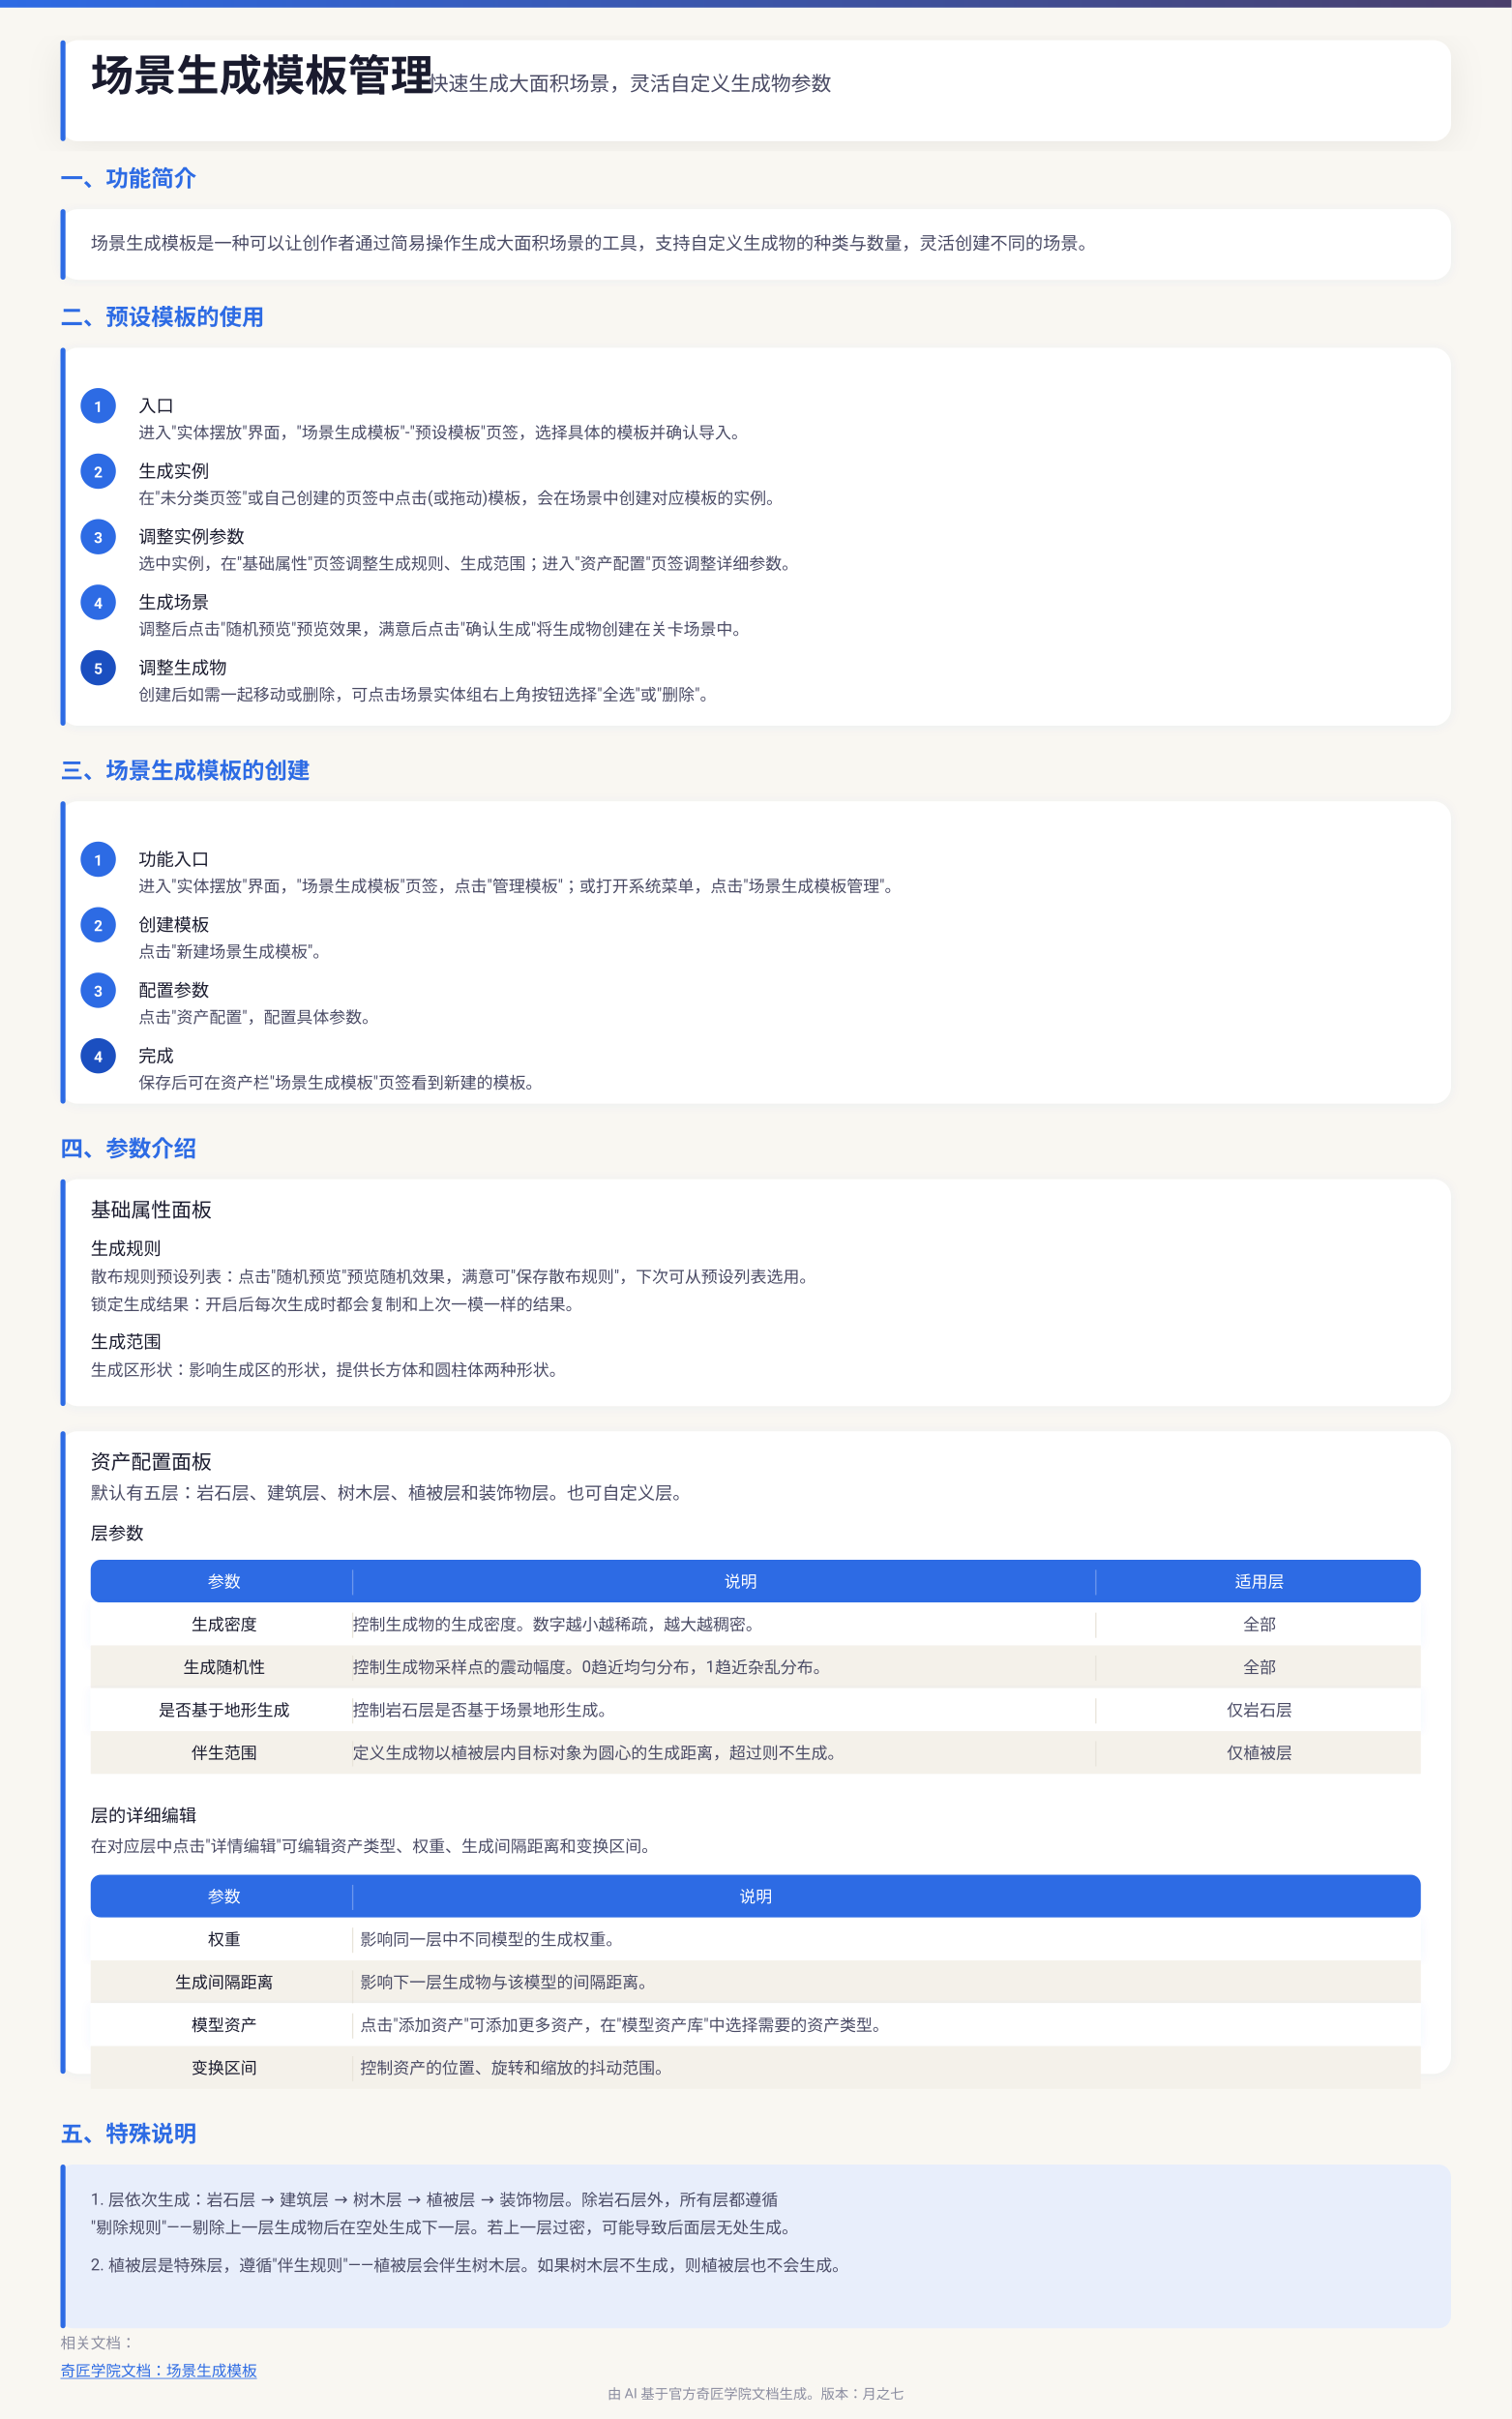
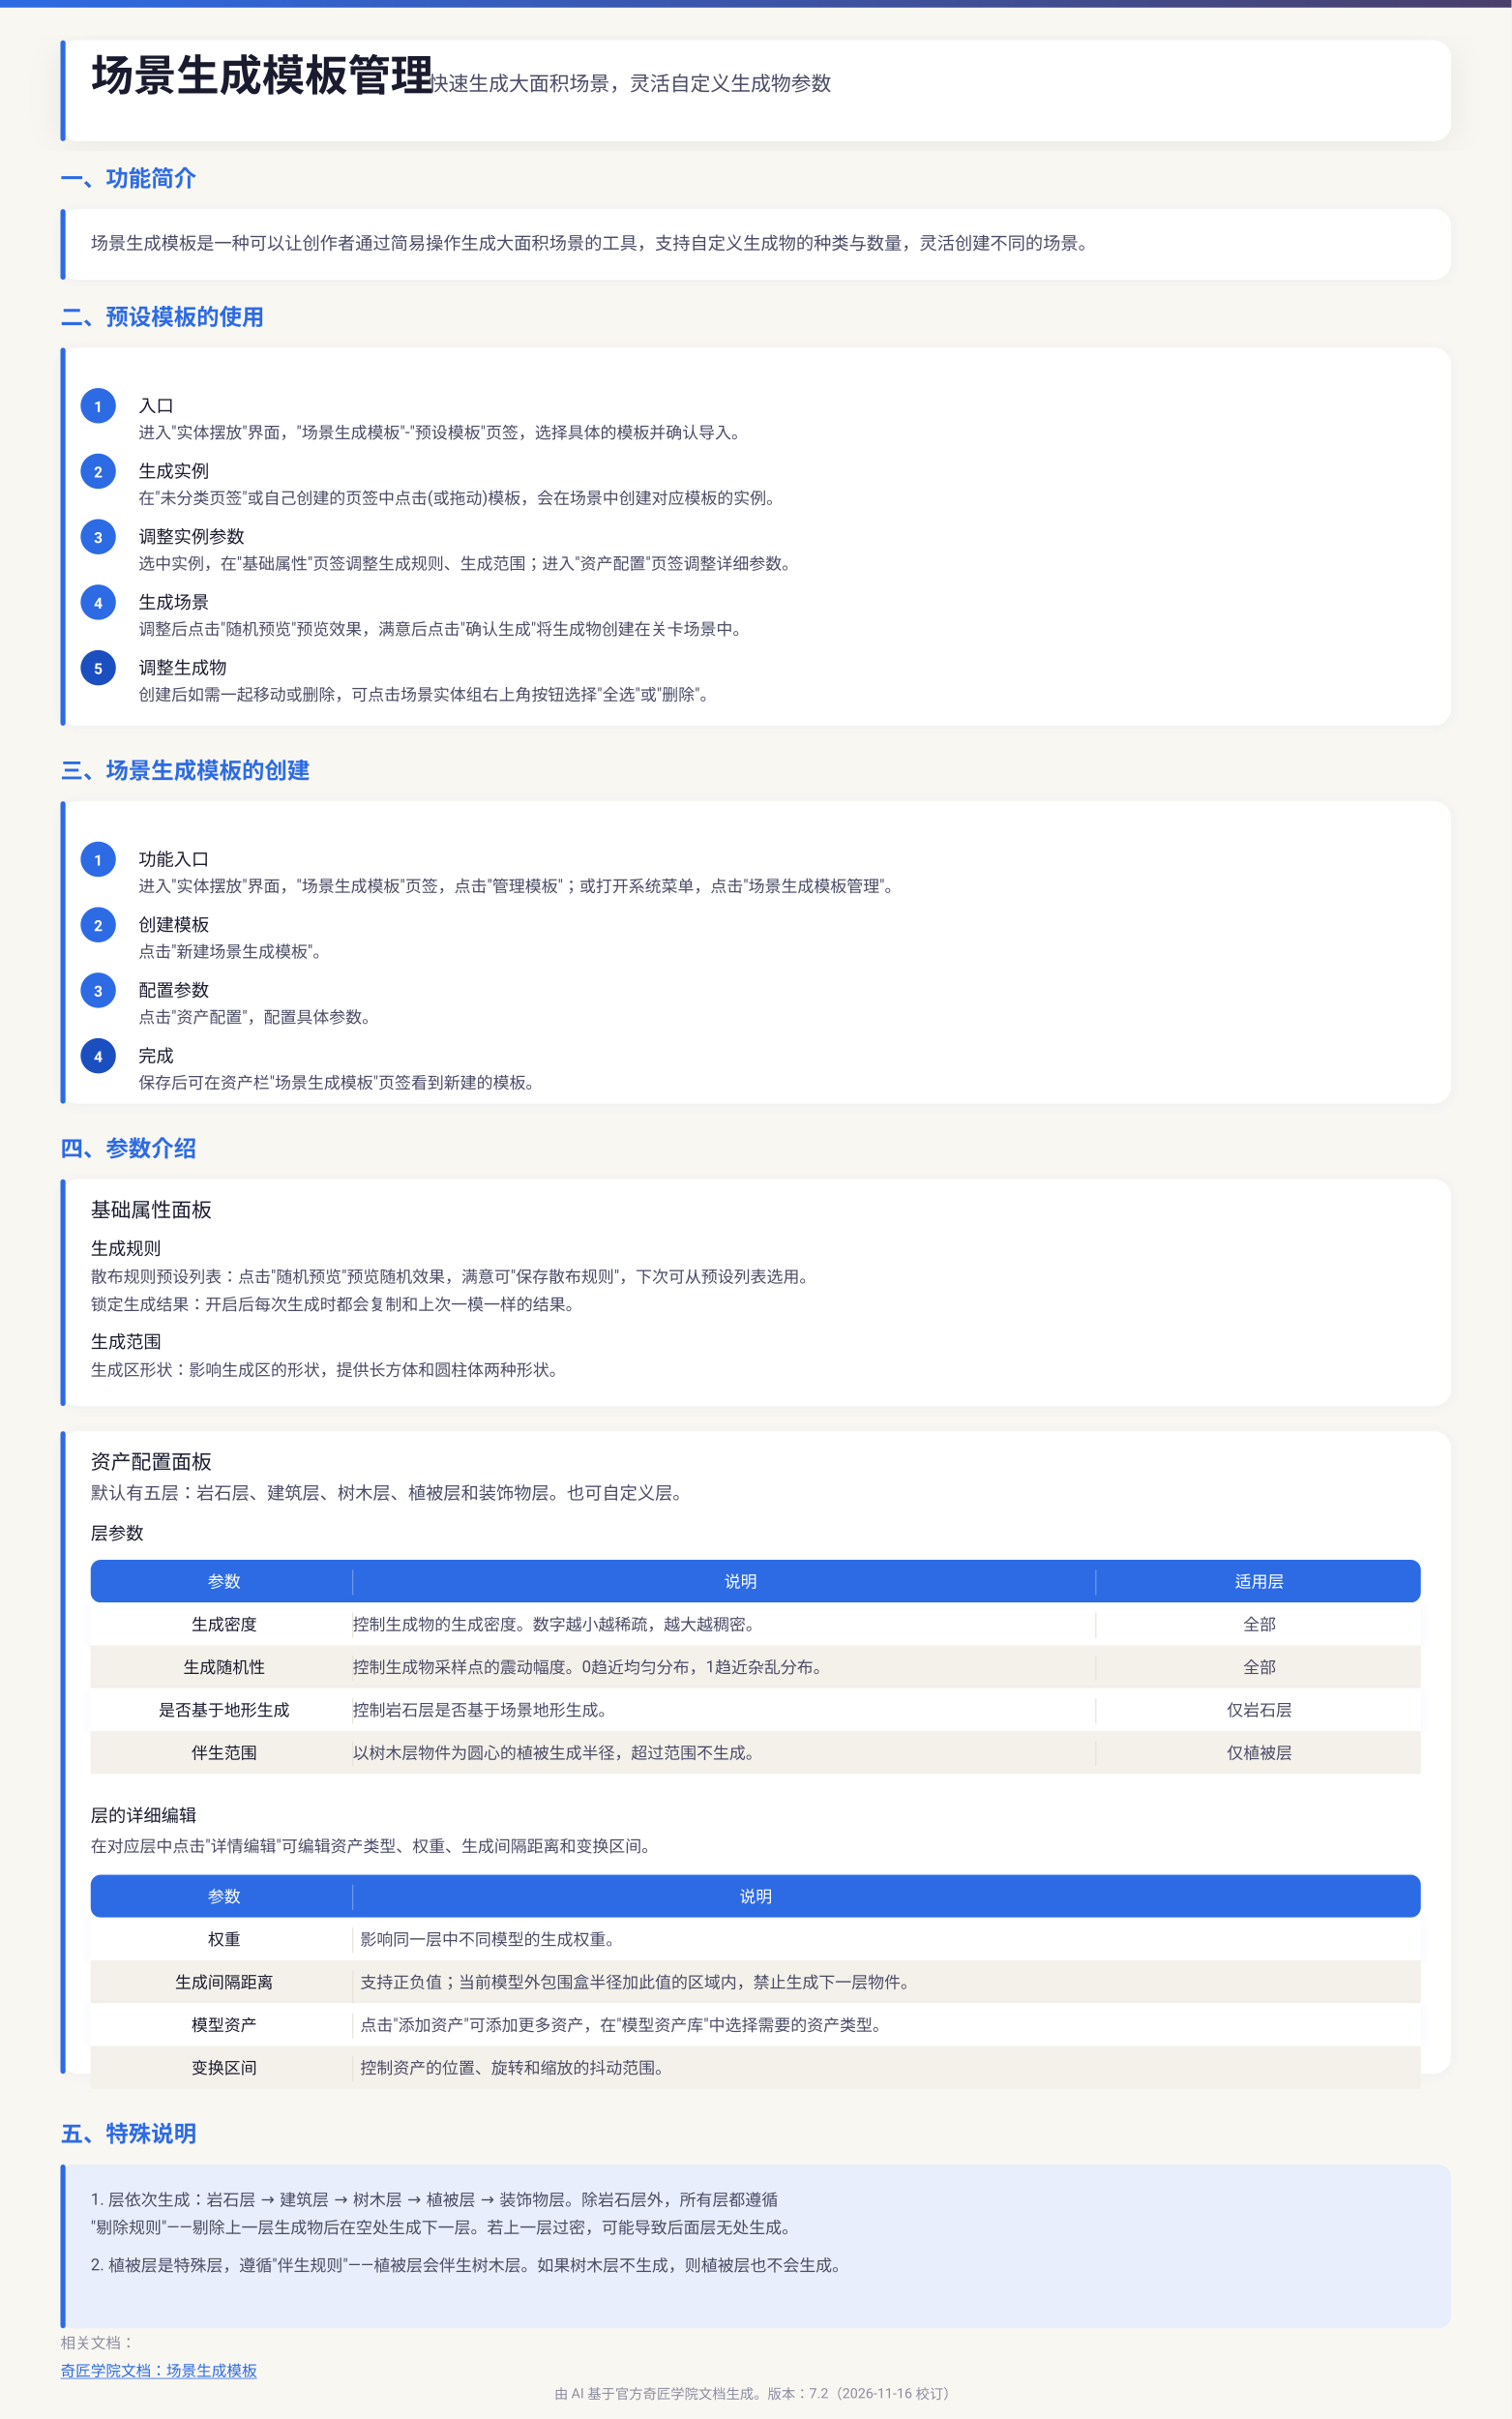
<svg xmlns="http://www.w3.org/2000/svg" xmlns:xlink="http://www.w3.org/1999/xlink" viewBox="0 0 1200 1920">
  <defs>
    <linearGradient id="topGrad" x1="0" y1="0" x2="1200" y2="0" gradientUnits="userSpaceOnUse">
      <stop offset="0%" stop-color="#2D6BE4" />
      <stop offset="100%" stop-color="#4A3F6B" />
    </linearGradient>
    <filter id="card">
      <feDropShadow dx="0" dy="1" stdDeviation="4" flood-color="#2D6BE4" flood-opacity="0.06" />
    </filter>
    <filter id="elevated">
      <feDropShadow dx="0" dy="4" stdDeviation="14" flood-color="#000" flood-opacity="0.07" />
    </filter>
  </defs>
  <style>
  text { font-family: 'HYWenHei 85W','Noto Sans SC','PingFang SC','Roboto',sans-serif; }
</style>
  <rect width="1200" height="1920" fill="#F9F7F2" />
  <rect width="1200" height="6" fill="url(#topGrad)" />
  <rect x="48" y="32" width="1104" height="80" rx="14" fill="#fff" filter="url(#elevated)" />
  <rect x="48" y="32" width="4" height="80" rx="2" fill="#2D6BE4" />
  <text x="72" y="72" fill="#1A1B2E" font-size="34" font-weight="bold">场景生成模板管理</text>
  <text x="340" y="72" fill="#4A4B65" font-size="16">快速生成大面积场景，灵活自定义生成物参数</text>
  <text x="48" y="148" fill="#2D6BE4" font-size="18" font-weight="700">一、功能简介</text>
  <rect x="48" y="166" width="1104" height="56" rx="14" fill="#fff" filter="url(#card)" />
  <rect x="48" y="166" width="4" height="56" rx="2" fill="#2D6BE4" />
  <text x="72" y="198" fill="#4A4B65" font-size="14">场景生成模板是一种可以让创作者通过简易操作生成大面积场景的工具，支持自定义生成物的种类与数量，灵活创建不同的场景。</text>
  <text x="48" y="258" fill="#2D6BE4" font-size="18" font-weight="700">二、预设模板的使用</text>
  <rect x="48" y="276" width="1104" height="300" rx="14" fill="#fff" filter="url(#card)" />
  <rect x="48" y="276" width="4" height="300" rx="2" fill="#2D6BE4" />
  <circle cx="78" cy="322" r="14" fill="#2D6BE4" />
  <text x="78" y="327" fill="#fff" font-size="12" text-anchor="middle" font-weight="700">1</text>
  <text x="110" y="327" fill="#1A1B2E" font-size="14" font-weight="500">入口</text>
  <text x="110" y="348" fill="#4A4B65" font-size="13">进入"实体摆放"界面，"场景生成模板"-"预设模板"页签，选择具体的模板并确认导入。</text>
  <circle cx="78" cy="374" r="14" fill="#2D6BE4" />
  <text x="78" y="379" fill="#fff" font-size="12" text-anchor="middle" font-weight="700">2</text>
  <text x="110" y="379" fill="#1A1B2E" font-size="14" font-weight="500">生成实例</text>
  <text x="110" y="400" fill="#4A4B65" font-size="13">在"未分类页签"或自己创建的页签中点击(或拖动)模板，会在场景中创建对应模板的实例。</text>
  <circle cx="78" cy="426" r="14" fill="#2D6BE4" />
  <text x="78" y="431" fill="#fff" font-size="12" text-anchor="middle" font-weight="700">3</text>
  <text x="110" y="431" fill="#1A1B2E" font-size="14" font-weight="500">调整实例参数</text>
  <text x="110" y="452" fill="#4A4B65" font-size="13">选中实例，在"基础属性"页签调整生成规则、生成范围；进入"资产配置"页签调整详细参数。</text>
  <circle cx="78" cy="478" r="14" fill="#2D6BE4" />
  <text x="78" y="483" fill="#fff" font-size="12" text-anchor="middle" font-weight="700">4</text>
  <text x="110" y="483" fill="#1A1B2E" font-size="14" font-weight="500">生成场景</text>
  <text x="110" y="504" fill="#4A4B65" font-size="13">调整后点击"随机预览"预览效果，满意后点击"确认生成"将生成物创建在关卡场景中。</text>
  <circle cx="78" cy="530" r="14" fill="#1B4FC0" />
  <text x="78" y="535" fill="#fff" font-size="12" text-anchor="middle" font-weight="700">5</text>
  <text x="110" y="535" fill="#1A1B2E" font-size="14" font-weight="500">调整生成物</text>
  <text x="110" y="556" fill="#4A4B65" font-size="13">创建后如需一起移动或删除，可点击场景实体组右上角按钮选择"全选"或"删除"。</text>
  <text x="48" y="618" fill="#2D6BE4" font-size="18" font-weight="700">三、场景生成模板的创建</text>
  <rect x="48" y="636" width="1104" height="240" rx="14" fill="#fff" filter="url(#card)" />
  <rect x="48" y="636" width="4" height="240" rx="2" fill="#2D6BE4" />
  <circle cx="78" cy="682" r="14" fill="#2D6BE4" />
  <text x="78" y="687" fill="#fff" font-size="12" text-anchor="middle" font-weight="700">1</text>
  <text x="110" y="687" fill="#1A1B2E" font-size="14" font-weight="500">功能入口</text>
  <text x="110" y="708" fill="#4A4B65" font-size="13">进入"实体摆放"界面，"场景生成模板"页签，点击"管理模板"；或打开系统菜单，点击"场景生成模板管理"。</text>
  <circle cx="78" cy="734" r="14" fill="#2D6BE4" />
  <text x="78" y="739" fill="#fff" font-size="12" text-anchor="middle" font-weight="700">2</text>
  <text x="110" y="739" fill="#1A1B2E" font-size="14" font-weight="500">创建模板</text>
  <text x="110" y="760" fill="#4A4B65" font-size="13">点击"新建场景生成模板"。</text>
  <circle cx="78" cy="786" r="14" fill="#2D6BE4" />
  <text x="78" y="791" fill="#fff" font-size="12" text-anchor="middle" font-weight="700">3</text>
  <text x="110" y="791" fill="#1A1B2E" font-size="14" font-weight="500">配置参数</text>
  <text x="110" y="812" fill="#4A4B65" font-size="13">点击"资产配置"，配置具体参数。</text>
  <circle cx="78" cy="838" r="14" fill="#1B4FC0" />
  <text x="78" y="843" fill="#fff" font-size="12" text-anchor="middle" font-weight="700">4</text>
  <text x="110" y="843" fill="#1A1B2E" font-size="14" font-weight="500">完成</text>
  <text x="110" y="864" fill="#4A4B65" font-size="13">保存后可在资产栏"场景生成模板"页签看到新建的模板。</text>
  <text x="48" y="918" fill="#2D6BE4" font-size="18" font-weight="700">四、参数介绍</text>
  <rect x="48" y="936" width="1104" height="180" rx="14" fill="#fff" filter="url(#card)" />
  <rect x="48" y="936" width="4" height="180" rx="2" fill="#2D6BE4" />
  <text x="72" y="966" fill="#1A1B2E" font-size="16" font-weight="500">基础属性面板</text>
  <text x="72" y="996" fill="#1A1B2E" font-size="14" font-weight="500">生成规则</text>
  <text x="72" y="1018" fill="#4A4B65" font-size="13">散布规则预设列表：点击"随机预览"预览随机效果，满意可"保存散布规则"，下次可从预设列表选用。</text>
  <text x="72" y="1040" fill="#4A4B65" font-size="13">锁定生成结果：开启后每次生成时都会复制和上次一模一样的结果。</text>
  <text x="72" y="1070" fill="#1A1B2E" font-size="14" font-weight="500">生成范围</text>
  <text x="72" y="1092" fill="#4A4B65" font-size="13">生成区形状：影响生成区的形状，提供长方体和圆柱体两种形状。</text>
  <rect x="48" y="1136" width="1104" height="510" rx="14" fill="#fff" filter="url(#card)" />
  <rect x="48" y="1136" width="4" height="510" rx="2" fill="#2D6BE4" />
  <text x="72" y="1166" fill="#1A1B2E" font-size="16" font-weight="500">资产配置面板</text>
  <text x="72" y="1190" fill="#4A4B65" font-size="14">默认有五层：岩石层、建筑层、树木层、植被层和装饰物层。也可自定义层。</text>
  <text x="72" y="1222" fill="#1A1B2E" font-size="14" font-weight="500">层参数</text>
  <rect x="72" y="1238" width="1056" height="34" rx="8" fill="#2D6BE4" />
  <text x="178" y="1260" fill="#fff" font-size="13" text-anchor="middle" font-weight="500">参数</text>
  <text x="588" y="1260" fill="#fff" font-size="13" text-anchor="middle" font-weight="500">说明</text>
  <text x="1000" y="1260" fill="#fff" font-size="13" text-anchor="middle" font-weight="500">适用层</text>
  <line x1="280" y1="1246" x2="280" y2="1266" stroke="#fff" stroke-opacity="0.3" />
  <line x1="870" y1="1246" x2="870" y2="1266" stroke="#fff" stroke-opacity="0.3" />
  <rect x="72" y="1272" width="1056" height="34" rx="0" fill="#fff" filter="url(#card)" />
  <text x="178" y="1294" fill="#1A1B2E" font-size="13" font-weight="500" text-anchor="middle">生成密度</text>
  <text x="280" y="1294" fill="#4A4B65" font-size="13">控制生成物的生成密度。数字越小越稀疏，越大越稠密。</text>
  <text x="1000" y="1294" fill="#4A4B65" font-size="13" text-anchor="middle">全部</text>
  <line x1="280" y1="1280" x2="280" y2="1300" stroke="#E8E4DA" />
  <line x1="870" y1="1280" x2="870" y2="1300" stroke="#E8E4DA" />
  <rect x="72" y="1306" width="1056" height="34" rx="0" fill="#F4F1EA" />
  <text x="178" y="1328" fill="#1A1B2E" font-size="13" font-weight="500" text-anchor="middle">生成随机性</text>
  <text x="280" y="1328" fill="#4A4B65" font-size="13">控制生成物采样点的震动幅度。0趋近均匀分布，1趋近杂乱分布。</text>
  <text x="1000" y="1328" fill="#4A4B65" font-size="13" text-anchor="middle">全部</text>
  <line x1="280" y1="1314" x2="280" y2="1334" stroke="#E8E4DA" />
  <line x1="870" y1="1314" x2="870" y2="1334" stroke="#E8E4DA" />
  <rect x="72" y="1340" width="1056" height="34" rx="0" fill="#fff" filter="url(#card)" />
  <text x="178" y="1362" fill="#1A1B2E" font-size="13" font-weight="500" text-anchor="middle">是否基于地形生成</text>
  <text x="280" y="1362" fill="#4A4B65" font-size="13">控制岩石层是否基于场景地形生成。</text>
  <text x="1000" y="1362" fill="#4A4B65" font-size="13" text-anchor="middle">仅岩石层</text>
  <line x1="280" y1="1348" x2="280" y2="1368" stroke="#E8E4DA" />
  <line x1="870" y1="1348" x2="870" y2="1368" stroke="#E8E4DA" />
  <rect x="72" y="1374" width="1056" height="34" rx="0" fill="#F4F1EA" />
  <text x="178" y="1396" fill="#1A1B2E" font-size="13" font-weight="500" text-anchor="middle">伴生范围</text>
-   <text x="280" y="1396" fill="#4A4B65" font-size="13">定义生成物以植被层内目标对象为圆心的生成距离，超过则不生成。</text>
+   <text x="280" y="1396" fill="#4A4B65" font-size="13">以树木层物件为圆心的植被生成半径，超过范围不生成。</text>
  <text x="1000" y="1396" fill="#4A4B65" font-size="13" text-anchor="middle">仅植被层</text>
  <line x1="280" y1="1382" x2="280" y2="1402" stroke="#E8E4DA" />
  <line x1="870" y1="1382" x2="870" y2="1402" stroke="#E8E4DA" />
  <text x="72" y="1446" fill="#1A1B2E" font-size="14" font-weight="500">层的详细编辑</text>
  <text x="72" y="1470" fill="#4A4B65" font-size="13">在对应层中点击"详情编辑"可编辑资产类型、权重、生成间隔距离和变换区间。</text>
  <rect x="72" y="1488" width="1056" height="34" rx="8" fill="#2D6BE4" />
  <text x="178" y="1510" fill="#fff" font-size="13" text-anchor="middle" font-weight="500">参数</text>
  <text x="600" y="1510" fill="#fff" font-size="13" text-anchor="middle" font-weight="500">说明</text>
  <line x1="280" y1="1496" x2="280" y2="1516" stroke="#fff" stroke-opacity="0.3" />
  <rect x="72" y="1522" width="1056" height="34" rx="0" fill="#fff" filter="url(#card)" />
  <text x="178" y="1544" fill="#1A1B2E" font-size="13" font-weight="500" text-anchor="middle">权重</text>
  <text x="286" y="1544" fill="#4A4B65" font-size="13">影响同一层中不同模型的生成权重。</text>
  <line x1="280" y1="1530" x2="280" y2="1550" stroke="#E8E4DA" />
  <rect x="72" y="1556" width="1056" height="34" rx="0" fill="#F4F1EA" />
  <text x="178" y="1578" fill="#1A1B2E" font-size="13" font-weight="500" text-anchor="middle">生成间隔距离</text>
-   <text x="286" y="1578" fill="#4A4B65" font-size="13">影响下一层生成物与该模型的间隔距离。</text>
+   <text x="286" y="1578" fill="#4A4B65" font-size="13">支持正负值；当前模型外包围盒半径加此值的区域内，禁止生成下一层物件。</text>
  <line x1="280" y1="1564" x2="280" y2="1594" stroke="#E8E4DA" />
  <rect x="72" y="1590" width="1056" height="34" rx="0" fill="#fff" filter="url(#card)" />
  <text x="178" y="1612" fill="#1A1B2E" font-size="13" font-weight="500" text-anchor="middle">模型资产</text>
  <text x="286" y="1612" fill="#4A4B65" font-size="13">点击"添加资产"可添加更多资产，在"模型资产库"中选择需要的资产类型。</text>
  <line x1="280" y1="1598" x2="280" y2="1618" stroke="#E8E4DA" />
  <rect x="72" y="1624" width="1056" height="34" rx="0" fill="#F4F1EA" />
  <text x="178" y="1646" fill="#1A1B2E" font-size="13" font-weight="500" text-anchor="middle">变换区间</text>
  <text x="286" y="1646" fill="#4A4B65" font-size="13">控制资产的位置、旋转和缩放的抖动范围。</text>
  <line x1="280" y1="1632" x2="280" y2="1652" stroke="#E8E4DA" />
  <text x="48" y="1700" fill="#2D6BE4" font-size="18" font-weight="700">五、特殊说明</text>
  <rect x="48" y="1718" width="1104" height="130" rx="10" fill="#E8EEFB" />
  <rect x="48" y="1718" width="4" height="130" rx="2" fill="#2D6BE4" />
  <text x="72" y="1750" fill="#4A4B65" font-size="13">1. 层依次生成：岩石层 → 建筑层 → 树木层 → 植被层 → 装饰物层。除岩石层外，所有层都遵循</text>
  <text x="72" y="1772" fill="#4A4B65" font-size="13">   "剔除规则"——剔除上一层生成物后在空处生成下一层。若上一层过密，可能导致后面层无处生成。</text>
  <text x="72" y="1802" fill="#4A4B65" font-size="13">2. 植被层是特殊层，遵循"伴生规则"——植被层会伴生树木层。如果树木层不生成，则植被层也不会生成。</text>
  <text x="48" y="1864" fill="#8B8DA0" font-size="12">相关文档：</text>
  <a xlink:href="https://act.mihoyo.com/ys/ugc/tutorial/detail/mhjk3t996oiy" target="_blank">
    <text x="48" y="1886" fill="#2D6BE4" font-size="12" text-decoration="underline">奇匠学院文档：场景生成模板</text>
  </a>
-   <text x="600" y="1904" fill="#8B8DA0" font-size="11" text-anchor="middle">由 AI 基于官方奇匠学院文档生成。版本：月之七</text>
+   <text x="600" y="1904" fill="#8B8DA0" font-size="11" text-anchor="middle">由 AI 基于官方奇匠学院文档生成。版本：7.2（2026-11-16 校订）</text>
</svg>
